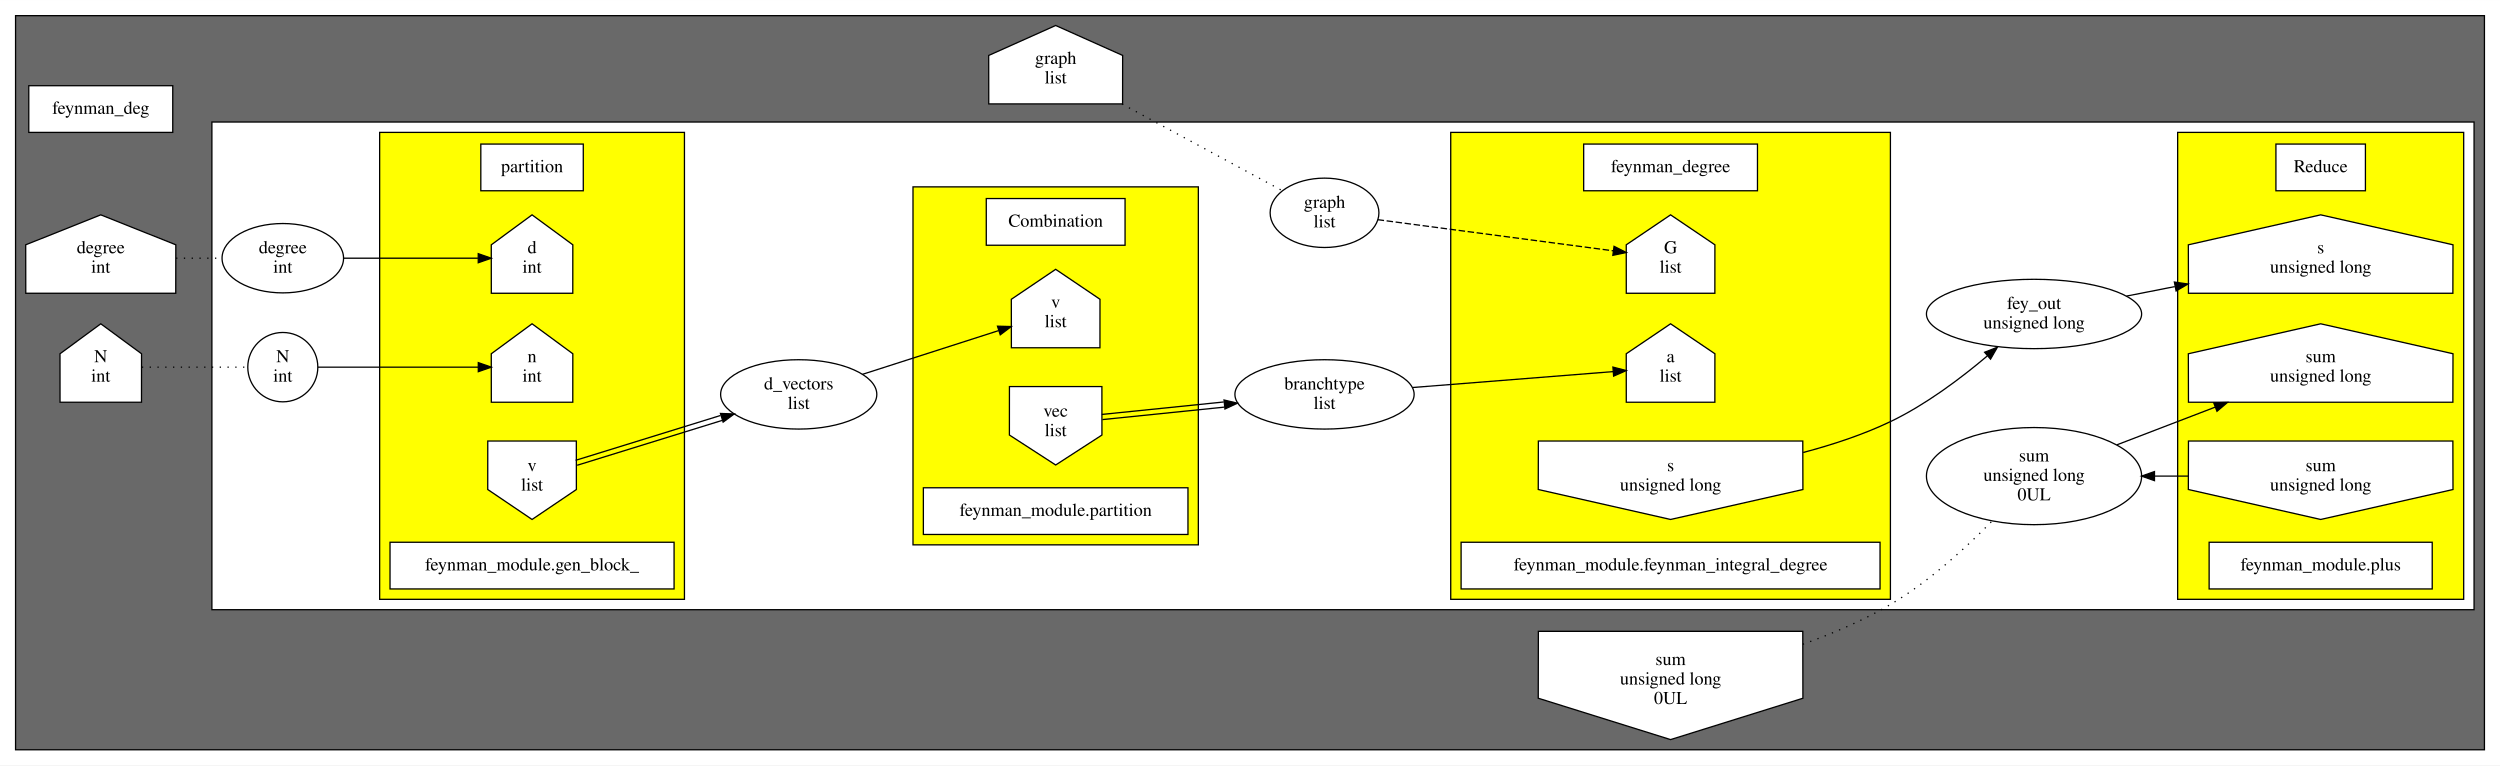
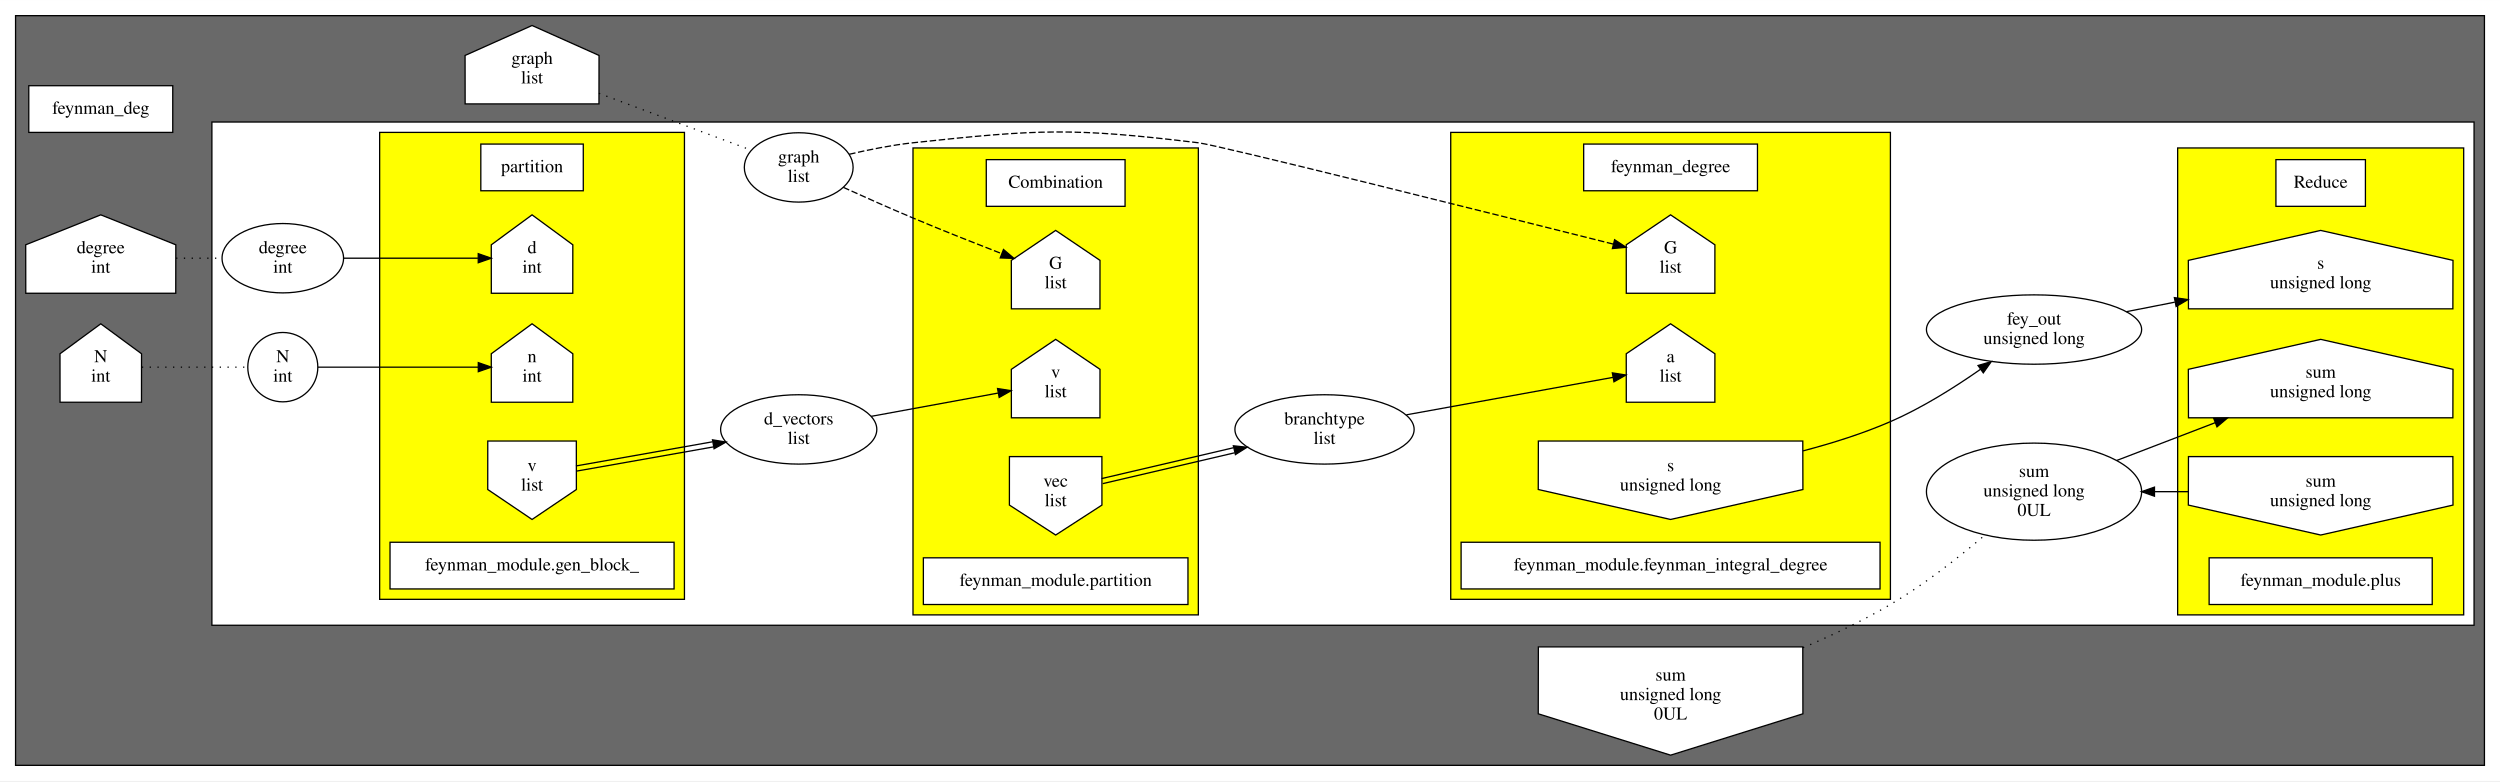
- <svg xmlns="http://www.w3.org/2000/svg" width="1927pt" height="590pt" viewBox="0.00 0.00 1927.50 590.00">
-   <g id="graph0" class="graph" transform="scale(1 1) rotate(0) translate(4 586)">
-     <polygon fill="white" stroke="transparent" points="-4,4 -4,-586 1923.5,-586 1923.5,4 -4,4" />
+ <svg xmlns="http://www.w3.org/2000/svg" width="1927pt" height="602pt" viewBox="0.00 0.00 1927.50 602.00">
+   <g id="graph0" class="graph" transform="scale(1 1) rotate(0) translate(4 598)">
+     <polygon fill="white" stroke="transparent" points="-4,4 -4,-598 1923.5,-598 1923.5,4 -4,4" />
    <g id="clust1" class="cluster">
-       <polygon fill="dimgray" stroke="black" points="8,-8 8,-574 1911.5,-574 1911.5,-8 8,-8" />
+       <polygon fill="dimgray" stroke="black" points="8,-8 8,-586 1911.5,-586 1911.5,-8 8,-8" />
    </g>
    <g id="clust2" class="cluster">
-       <polygon fill="white" stroke="black" points="159.37,-116 159.37,-492 1903.5,-492 1903.5,-116 159.37,-116" />
+       <polygon fill="white" stroke="black" points="159.37,-116 159.37,-504 1903.5,-504 1903.5,-116 159.37,-116" />
    </g>
    <g id="clust3" class="cluster">
      <polygon fill="yellow" stroke="black" points="1674.97,-124 1674.97,-484 1895.5,-484 1895.5,-124 1674.97,-124" />
    </g>
    <g id="clust4" class="cluster">
-       <polygon fill="yellow" stroke="black" points="1114.51,-124 1114.51,-484 1453.51,-484 1453.51,-124 1114.51,-124" />
+       <polygon fill="yellow" stroke="black" points="1114.51,-136 1114.51,-496 1453.51,-496 1453.51,-136 1114.51,-136" />
    </g>
    <g id="clust5" class="cluster">
-       <polygon fill="yellow" stroke="black" points="699.92,-166 699.92,-442 919.92,-442 919.92,-166 699.92,-166" />
+       <polygon fill="yellow" stroke="black" points="699.92,-124 699.92,-484 919.92,-484 919.92,-124 699.92,-124" />
    </g>
    <g id="clust6" class="cluster">
-       <polygon fill="yellow" stroke="black" points="288.71,-124 288.71,-484 523.71,-484 523.71,-124 288.71,-124" />
+       <polygon fill="yellow" stroke="black" points="288.71,-136 288.71,-496 523.71,-496 523.71,-136 288.71,-136" />
    </g>
    <g id="node1" class="node">
-       <polygon fill="white" stroke="black" points="18.19,-484 18.19,-520 129.19,-520 129.19,-484 18.19,-484" />
-       <text text-anchor="middle" x="73.69" y="-498.3" font-family="Times,serif" font-size="14.00">feynman_deg</text>
+       <polygon fill="white" stroke="black" points="18.19,-496 18.19,-532 129.19,-532 129.19,-496 18.19,-496" />
+       <text text-anchor="middle" x="73.69" y="-510.3" font-family="Times,serif" font-size="14.00">feynman_deg</text>
    </g>
    <g id="node2" class="node">
-       <polygon fill="white" stroke="black" points="131.56,-397.33 73.69,-420.43 15.81,-397.33 15.87,-359.96 131.5,-359.96 131.56,-397.33" />
-       <text text-anchor="middle" x="73.69" y="-390.8" font-family="Times,serif" font-size="14.00">degree</text>
-       <text text-anchor="middle" x="73.69" y="-375.8" font-family="Times,serif" font-size="14.00">int</text>
+       <polygon fill="white" stroke="black" points="131.56,-409.33 73.69,-432.43 15.81,-409.33 15.87,-371.96 131.5,-371.96 131.56,-409.33" />
+       <text text-anchor="middle" x="73.69" y="-402.8" font-family="Times,serif" font-size="14.00">degree</text>
+       <text text-anchor="middle" x="73.69" y="-387.8" font-family="Times,serif" font-size="14.00">int</text>
    </g>
    <g id="node6" class="node">
-       <ellipse fill="white" stroke="black" cx="214.04" cy="-387" rx="46.84" ry="26.74" />
-       <text text-anchor="middle" x="214.04" y="-390.8" font-family="Times,serif" font-size="14.00">degree</text>
-       <text text-anchor="middle" x="214.04" y="-375.8" font-family="Times,serif" font-size="14.00">int</text>
-     </g>
-     <g id="edge12" class="edge">
-       <path fill="none" stroke="black" stroke-dasharray="1,5" d="M131.76,-387C143.52,-387 155.76,-387 167.07,-387" />
+       <ellipse fill="white" stroke="black" cx="214.04" cy="-399" rx="46.84" ry="26.74" />
+       <text text-anchor="middle" x="214.04" y="-402.8" font-family="Times,serif" font-size="14.00">degree</text>
+       <text text-anchor="middle" x="214.04" y="-387.8" font-family="Times,serif" font-size="14.00">int</text>
+     </g>
+     <g id="edge13" class="edge">
+       <path fill="none" stroke="black" stroke-dasharray="1,5" d="M131.76,-399C143.52,-399 155.76,-399 167.07,-399" />
    </g>
    <g id="node3" class="node">
-       <polygon fill="white" stroke="black" points="105.12,-313.33 73.69,-336.43 42.26,-313.33 42.29,-275.96 105.09,-275.96 105.12,-313.33" />
-       <text text-anchor="middle" x="73.69" y="-306.8" font-family="Times,serif" font-size="14.00">N</text>
-       <text text-anchor="middle" x="73.69" y="-291.8" font-family="Times,serif" font-size="14.00">int</text>
+       <polygon fill="white" stroke="black" points="105.12,-325.33 73.69,-348.43 42.26,-325.33 42.29,-287.96 105.09,-287.96 105.12,-325.33" />
+       <text text-anchor="middle" x="73.69" y="-318.8" font-family="Times,serif" font-size="14.00">N</text>
+       <text text-anchor="middle" x="73.69" y="-303.8" font-family="Times,serif" font-size="14.00">int</text>
    </g>
    <g id="node7" class="node">
-       <ellipse fill="white" stroke="black" cx="214.04" cy="-303" rx="27" ry="26.74" />
-       <text text-anchor="middle" x="214.04" y="-306.8" font-family="Times,serif" font-size="14.00">N</text>
-       <text text-anchor="middle" x="214.04" y="-291.8" font-family="Times,serif" font-size="14.00">int</text>
-     </g>
-     <g id="edge13" class="edge">
-       <path fill="none" stroke="black" stroke-dasharray="1,5" d="M105.39,-303C129.75,-303 163.45,-303 186.62,-303" />
+       <ellipse fill="white" stroke="black" cx="214.04" cy="-315" rx="27" ry="26.74" />
+       <text text-anchor="middle" x="214.04" y="-318.8" font-family="Times,serif" font-size="14.00">N</text>
+       <text text-anchor="middle" x="214.04" y="-303.8" font-family="Times,serif" font-size="14.00">int</text>
+     </g>
+     <g id="edge14" class="edge">
+       <path fill="none" stroke="black" stroke-dasharray="1,5" d="M105.39,-315C129.75,-315 163.45,-315 186.62,-315" />
    </g>
    <g id="node4" class="node">
-       <polygon fill="white" stroke="black" points="861.55,-543.33 809.92,-566.43 758.28,-543.33 758.33,-505.96 861.51,-505.96 861.55,-543.33" />
-       <text text-anchor="middle" x="809.92" y="-536.8" font-family="Times,serif" font-size="14.00">graph</text>
-       <text text-anchor="middle" x="809.92" y="-521.8" font-family="Times,serif" font-size="14.00">list</text>
+       <polygon fill="white" stroke="black" points="457.85,-555.33 406.21,-578.43 354.57,-555.33 354.62,-517.96 457.8,-517.96 457.85,-555.33" />
+       <text text-anchor="middle" x="406.21" y="-548.8" font-family="Times,serif" font-size="14.00">graph</text>
+       <text text-anchor="middle" x="406.21" y="-533.8" font-family="Times,serif" font-size="14.00">list</text>
    </g>
    <g id="node12" class="node">
-       <ellipse fill="white" stroke="black" cx="1017.21" cy="-422" rx="41.94" ry="26.74" />
-       <text text-anchor="middle" x="1017.21" y="-425.8" font-family="Times,serif" font-size="14.00">graph</text>
-       <text text-anchor="middle" x="1017.21" y="-410.8" font-family="Times,serif" font-size="14.00">list</text>
-     </g>
-     <g id="edge14" class="edge">
-       <path fill="none" stroke="black" stroke-dasharray="1,5" d="M861.14,-505.85C899.72,-484.99 951.8,-456.83 984.71,-439.04" />
+       <ellipse fill="white" stroke="black" cx="611.81" cy="-469" rx="41.94" ry="26.74" />
+       <text text-anchor="middle" x="611.81" y="-472.8" font-family="Times,serif" font-size="14.00">graph</text>
+       <text text-anchor="middle" x="611.81" y="-457.8" font-family="Times,serif" font-size="14.00">list</text>
+     </g>
+     <g id="edge15" class="edge">
+       <path fill="none" stroke="black" stroke-dasharray="1,5" d="M457.8,-526.12C494.31,-512.49 542.7,-494.42 575.2,-482.29" />
    </g>
    <g id="node5" class="node">
      <polygon fill="white" stroke="black" points="1181.99,-47.74 1284.01,-15.85 1386.04,-47.74 1385.94,-99.33 1182.08,-99.33 1181.99,-47.74" />
      <text text-anchor="middle" x="1284.01" y="-73.3" font-family="Times,serif" font-size="14.00">sum</text>
      <text text-anchor="middle" x="1284.01" y="-58.3" font-family="Times,serif" font-size="14.00">unsigned long</text>
      <text text-anchor="middle" x="1284.01" y="-43.3" font-family="Times,serif" font-size="14.00">0UL</text>
    </g>
    <g id="node9" class="node">
      <ellipse fill="white" stroke="black" cx="1564.24" cy="-219" rx="82.96" ry="37.45" />
      <text text-anchor="middle" x="1564.24" y="-230.3" font-family="Times,serif" font-size="14.00">sum</text>
      <text text-anchor="middle" x="1564.24" y="-215.3" font-family="Times,serif" font-size="14.00">unsigned long</text>
      <text text-anchor="middle" x="1564.24" y="-200.3" font-family="Times,serif" font-size="14.00">0UL</text>
    </g>
-     <g id="edge15" class="edge">
-       <path fill="none" stroke="black" stroke-dasharray="1,5" d="M1385.97,-89.35C1408.96,-97.57 1432.72,-107.74 1453.51,-120 1482.91,-137.33 1511.38,-163.38 1531.95,-184.4" />
-     </g>
-     <g id="node28" class="node">
-       <polygon fill="white" stroke="black" points="437.64,-397.33 406.21,-420.43 374.78,-397.33 374.81,-359.96 437.61,-359.96 437.64,-397.33" />
-       <text text-anchor="middle" x="406.21" y="-390.8" font-family="Times,serif" font-size="14.00">d</text>
-       <text text-anchor="middle" x="406.21" y="-375.8" font-family="Times,serif" font-size="14.00">int</text>
-     </g>
-     <g id="edge10" class="edge">
-       <path fill="none" stroke="black" d="M261.08,-387C292.64,-387 334.13,-387 364.49,-387" />
-       <polygon fill="black" stroke="black" points="364.73,-390.5 374.73,-387 364.73,-383.5 364.73,-390.5" />
+     <g id="edge16" class="edge">
+       <path fill="none" stroke="black" stroke-dasharray="1,5" d="M1386.12,-98.66C1408.87,-108.36 1432.49,-119.63 1453.51,-132 1479.28,-147.17 1505.62,-167.85 1526.03,-185.24" />
    </g>
    <g id="node29" class="node">
-       <polygon fill="white" stroke="black" points="437.64,-313.33 406.21,-336.43 374.78,-313.33 374.81,-275.96 437.61,-275.96 437.64,-313.33" />
-       <text text-anchor="middle" x="406.21" y="-306.8" font-family="Times,serif" font-size="14.00">n</text>
-       <text text-anchor="middle" x="406.21" y="-291.8" font-family="Times,serif" font-size="14.00">int</text>
+       <polygon fill="white" stroke="black" points="437.64,-409.33 406.21,-432.43 374.78,-409.33 374.81,-371.96 437.61,-371.96 437.64,-409.33" />
+       <text text-anchor="middle" x="406.21" y="-402.8" font-family="Times,serif" font-size="14.00">d</text>
+       <text text-anchor="middle" x="406.21" y="-387.8" font-family="Times,serif" font-size="14.00">int</text>
    </g>
    <g id="edge11" class="edge">
-       <path fill="none" stroke="black" d="M241.08,-303C272.98,-303 327.35,-303 364.72,-303" />
-       <polygon fill="black" stroke="black" points="364.77,-306.5 374.77,-303 364.77,-299.5 364.77,-306.5" />
+       <path fill="none" stroke="black" d="M261.08,-399C292.64,-399 334.13,-399 364.49,-399" />
+       <polygon fill="black" stroke="black" points="364.73,-402.5 374.73,-399 364.73,-395.5 364.73,-402.5" />
+     </g>
+     <g id="node30" class="node">
+       <polygon fill="white" stroke="black" points="437.64,-325.33 406.21,-348.43 374.78,-325.33 374.81,-287.96 437.61,-287.96 437.64,-325.33" />
+       <text text-anchor="middle" x="406.21" y="-318.8" font-family="Times,serif" font-size="14.00">n</text>
+       <text text-anchor="middle" x="406.21" y="-303.8" font-family="Times,serif" font-size="14.00">int</text>
+     </g>
+     <g id="edge12" class="edge">
+       <path fill="none" stroke="black" d="M241.08,-315C272.98,-315 327.35,-315 364.72,-315" />
+       <polygon fill="black" stroke="black" points="364.77,-318.5 374.77,-315 364.77,-311.5 364.77,-318.5" />
    </g>
    <g id="node8" class="node">
-       <ellipse fill="white" stroke="black" cx="1017.21" cy="-282" rx="69.09" ry="26.74" />
-       <text text-anchor="middle" x="1017.21" y="-285.8" font-family="Times,serif" font-size="14.00">branchtype</text>
-       <text text-anchor="middle" x="1017.21" y="-270.8" font-family="Times,serif" font-size="14.00">list</text>
+       <ellipse fill="white" stroke="black" cx="1017.21" cy="-267" rx="69.09" ry="26.74" />
+       <text text-anchor="middle" x="1017.21" y="-270.8" font-family="Times,serif" font-size="14.00">branchtype</text>
+       <text text-anchor="middle" x="1017.21" y="-255.8" font-family="Times,serif" font-size="14.00">list</text>
    </g>
    <g id="node19" class="node">
-       <polygon fill="white" stroke="black" points="1318.19,-313.33 1284.01,-336.43 1249.84,-313.33 1249.87,-275.96 1318.15,-275.96 1318.19,-313.33" />
-       <text text-anchor="middle" x="1284.01" y="-306.8" font-family="Times,serif" font-size="14.00">a</text>
-       <text text-anchor="middle" x="1284.01" y="-291.8" font-family="Times,serif" font-size="14.00">list</text>
+       <polygon fill="white" stroke="black" points="1318.19,-325.33 1284.01,-348.43 1249.84,-325.33 1249.87,-287.96 1318.15,-287.96 1318.19,-325.33" />
+       <text text-anchor="middle" x="1284.01" y="-318.8" font-family="Times,serif" font-size="14.00">a</text>
+       <text text-anchor="middle" x="1284.01" y="-303.8" font-family="Times,serif" font-size="14.00">list</text>
    </g>
    <g id="edge5" class="edge">
-       <path fill="none" stroke="black" d="M1085.38,-287.33C1133.83,-291.17 1197.81,-296.24 1239.67,-299.56" />
-       <polygon fill="black" stroke="black" points="1239.56,-303.06 1249.81,-300.37 1240.11,-296.09 1239.56,-303.06" />
+       <path fill="none" stroke="black" d="M1080.3,-278.25C1129.26,-287.13 1196.3,-299.28 1239.64,-307.14" />
+       <polygon fill="black" stroke="black" points="1239.12,-310.6 1249.58,-308.94 1240.37,-303.71 1239.12,-310.6" />
    </g>
    <g id="node15" class="node">
      <polygon fill="white" stroke="black" points="1887.26,-313.33 1785.24,-336.43 1683.21,-313.33 1683.31,-275.96 1887.16,-275.96 1887.26,-313.33" />
      <text text-anchor="middle" x="1785.24" y="-306.8" font-family="Times,serif" font-size="14.00">sum</text>
      <text text-anchor="middle" x="1785.24" y="-291.8" font-family="Times,serif" font-size="14.00">unsigned long</text>
    </g>
    <g id="edge2" class="edge">
      <path fill="none" stroke="black" d="M1628,-243.07C1651.64,-252.14 1678.87,-262.59 1703.91,-272.19" />
      <polygon fill="black" stroke="black" points="1702.79,-275.51 1713.38,-275.82 1705.3,-268.97 1702.79,-275.51" />
    </g>
    <g id="node10" class="node">
      <ellipse fill="white" stroke="black" cx="1564.24" cy="-344" rx="82.96" ry="26.74" />
      <text text-anchor="middle" x="1564.24" y="-347.8" font-family="Times,serif" font-size="14.00">fey_out</text>
      <text text-anchor="middle" x="1564.24" y="-332.8" font-family="Times,serif" font-size="14.00">unsigned long</text>
    </g>
    <g id="node14" class="node">
      <polygon fill="white" stroke="black" points="1887.26,-397.33 1785.24,-420.43 1683.21,-397.33 1683.31,-359.96 1887.16,-359.96 1887.26,-397.33" />
      <text text-anchor="middle" x="1785.24" y="-390.8" font-family="Times,serif" font-size="14.00">s</text>
      <text text-anchor="middle" x="1785.24" y="-375.8" font-family="Times,serif" font-size="14.00">unsigned long</text>
    </g>
    <g id="edge3" class="edge">
      <path fill="none" stroke="black" d="M1635.44,-357.78C1647.38,-360.13 1660.05,-362.61 1672.75,-365.11" />
      <polygon fill="black" stroke="black" points="1672.44,-368.62 1682.93,-367.11 1673.79,-361.75 1672.44,-368.62" />
    </g>
    <g id="node11" class="node">
-       <ellipse fill="white" stroke="black" cx="611.81" cy="-282" rx="60.21" ry="26.74" />
-       <text text-anchor="middle" x="611.81" y="-285.8" font-family="Times,serif" font-size="14.00">d_vectors</text>
-       <text text-anchor="middle" x="611.81" y="-270.8" font-family="Times,serif" font-size="14.00">list</text>
+       <ellipse fill="white" stroke="black" cx="611.81" cy="-267" rx="60.21" ry="26.74" />
+       <text text-anchor="middle" x="611.81" y="-270.8" font-family="Times,serif" font-size="14.00">d_vectors</text>
+       <text text-anchor="middle" x="611.81" y="-255.8" font-family="Times,serif" font-size="14.00">list</text>
    </g>
    <g id="node24" class="node">
-       <polygon fill="white" stroke="black" points="844.09,-355.33 809.92,-378.43 775.74,-355.33 775.78,-317.96 844.06,-317.96 844.09,-355.33" />
-       <text text-anchor="middle" x="809.92" y="-348.8" font-family="Times,serif" font-size="14.00">v</text>
-       <text text-anchor="middle" x="809.92" y="-333.8" font-family="Times,serif" font-size="14.00">list</text>
+       <polygon fill="white" stroke="black" points="844.09,-313.33 809.92,-336.43 775.74,-313.33 775.78,-275.96 844.06,-275.96 844.09,-313.33" />
+       <text text-anchor="middle" x="809.92" y="-306.8" font-family="Times,serif" font-size="14.00">v</text>
+       <text text-anchor="middle" x="809.92" y="-291.8" font-family="Times,serif" font-size="14.00">list</text>
+     </g>
+     <g id="edge9" class="edge">
+       <path fill="none" stroke="black" d="M667.7,-277.08C698.58,-282.74 736.6,-289.72 765.41,-295.01" />
+       <polygon fill="black" stroke="black" points="765.1,-298.52 775.57,-296.88 766.37,-291.63 765.1,-298.52" />
+     </g>
+     <g id="node20" class="node">
+       <polygon fill="white" stroke="black" points="1318.19,-409.33 1284.01,-432.43 1249.84,-409.33 1249.87,-371.96 1318.15,-371.96 1318.19,-409.33" />
+       <text text-anchor="middle" x="1284.01" y="-402.8" font-family="Times,serif" font-size="14.00">G</text>
+       <text text-anchor="middle" x="1284.01" y="-387.8" font-family="Times,serif" font-size="14.00">list</text>
+     </g>
+     <g id="edge6" class="edge">
+       <path fill="none" stroke="black" stroke-dasharray="5,2" d="M650.68,-479.11C665.87,-482.68 683.61,-486.24 699.92,-488 797.13,-498.48 822.85,-499.72 919.92,-488 935.97,-486.06 1147.05,-433.21 1239.8,-409.89" />
+       <polygon fill="black" stroke="black" points="1240.87,-413.23 1249.72,-407.39 1239.16,-406.44 1240.87,-413.23" />
+     </g>
+     <g id="node25" class="node">
+       <polygon fill="white" stroke="black" points="844.09,-397.33 809.92,-420.43 775.74,-397.33 775.78,-359.96 844.06,-359.96 844.09,-397.33" />
+       <text text-anchor="middle" x="809.92" y="-390.8" font-family="Times,serif" font-size="14.00">G</text>
+       <text text-anchor="middle" x="809.92" y="-375.8" font-family="Times,serif" font-size="14.00">list</text>
    </g>
    <g id="edge8" class="edge">
-       <path fill="none" stroke="black" d="M661.04,-297.49C693.17,-307.82 735.03,-321.26 766,-331.21" />
-       <polygon fill="black" stroke="black" points="765.06,-334.59 775.65,-334.31 767.2,-327.92 765.06,-334.59" />
-     </g>
-     <g id="node20" class="node">
-       <polygon fill="white" stroke="black" points="1318.19,-397.33 1284.01,-420.43 1249.84,-397.33 1249.87,-359.96 1318.15,-359.96 1318.19,-397.33" />
-       <text text-anchor="middle" x="1284.01" y="-390.8" font-family="Times,serif" font-size="14.00">G</text>
-       <text text-anchor="middle" x="1284.01" y="-375.8" font-family="Times,serif" font-size="14.00">list</text>
-     </g>
-     <g id="edge6" class="edge">
-       <path fill="none" stroke="black" stroke-dasharray="5,2" d="M1058.14,-416.72C1107.07,-410.25 1189.66,-399.34 1239.97,-392.69" />
-       <polygon fill="black" stroke="black" points="1240.43,-396.16 1249.89,-391.38 1239.51,-389.22 1240.43,-396.16" />
+       <path fill="none" stroke="black" stroke-dasharray="5,2" d="M646.16,-453.64C662.32,-446.31 682.05,-437.52 699.92,-430 722.42,-420.53 747.77,-410.49 768.36,-402.5" />
+       <polygon fill="black" stroke="black" points="769.69,-405.73 777.76,-398.86 767.17,-399.21 769.69,-405.73" />
    </g>
    <g id="node13" class="node">
      <polygon fill="white" stroke="black" points="1750.74,-439 1750.74,-475 1819.74,-475 1819.74,-439 1750.74,-439" />
      <text text-anchor="middle" x="1785.24" y="-453.3" font-family="Times,serif" font-size="14.00">Reduce</text>
    </g>
    <g id="node16" class="node">
      <polygon fill="white" stroke="black" points="1683.21,-208.67 1785.24,-185.57 1887.26,-208.67 1887.16,-246.04 1683.31,-246.04 1683.21,-208.67" />
      <text text-anchor="middle" x="1785.24" y="-222.8" font-family="Times,serif" font-size="14.00">sum</text>
      <text text-anchor="middle" x="1785.24" y="-207.8" font-family="Times,serif" font-size="14.00">unsigned long</text>
    </g>
    <g id="edge1" class="edge">
      <path fill="none" stroke="black" d="M1683.23,-219C1674.53,-219 1665.76,-219 1657.14,-219" />
      <polygon fill="black" stroke="black" points="1657.1,-215.5 1647.1,-219 1657.1,-222.5 1657.1,-215.5" />
    </g>
    <g id="node17" class="node">
      <polygon fill="white" stroke="black" points="1871.24,-168 1699.24,-168 1699.24,-132 1871.24,-132 1871.24,-168" />
      <text text-anchor="middle" x="1785.24" y="-146.3" font-family="Times,serif" font-size="14.00">feynman_module.plus</text>
    </g>
    <g id="node18" class="node">
-       <polygon fill="white" stroke="black" points="1217.01,-439 1217.01,-475 1351.01,-475 1351.01,-439 1217.01,-439" />
-       <text text-anchor="middle" x="1284.01" y="-453.3" font-family="Times,serif" font-size="14.00">feynman_degree</text>
+       <polygon fill="white" stroke="black" points="1217.01,-451 1217.01,-487 1351.01,-487 1351.01,-451 1217.01,-451" />
+       <text text-anchor="middle" x="1284.01" y="-465.3" font-family="Times,serif" font-size="14.00">feynman_degree</text>
    </g>
    <g id="node21" class="node">
-       <polygon fill="white" stroke="black" points="1181.99,-208.67 1284.01,-185.57 1386.04,-208.67 1385.94,-246.04 1182.08,-246.04 1181.99,-208.67" />
-       <text text-anchor="middle" x="1284.01" y="-222.8" font-family="Times,serif" font-size="14.00">s</text>
-       <text text-anchor="middle" x="1284.01" y="-207.8" font-family="Times,serif" font-size="14.00">unsigned long</text>
+       <polygon fill="white" stroke="black" points="1181.99,-220.67 1284.01,-197.57 1386.04,-220.67 1385.94,-258.04 1182.08,-258.04 1181.99,-220.67" />
+       <text text-anchor="middle" x="1284.01" y="-234.8" font-family="Times,serif" font-size="14.00">s</text>
+       <text text-anchor="middle" x="1284.01" y="-219.8" font-family="Times,serif" font-size="14.00">unsigned long</text>
    </g>
    <g id="edge4" class="edge">
-       <path fill="none" stroke="black" d="M1386.23,-237.2C1408.98,-243.2 1432.57,-250.99 1453.51,-261 1480.72,-274.01 1507.78,-294.37 1528.22,-311.67" />
-       <polygon fill="black" stroke="black" points="1526.13,-314.49 1535.99,-318.37 1530.7,-309.19 1526.13,-314.49" />
+       <path fill="none" stroke="black" d="M1386.16,-250.45C1408.79,-256.38 1432.35,-263.82 1453.51,-273 1477.92,-283.59 1502.99,-299.37 1522.99,-313.37" />
+       <polygon fill="black" stroke="black" points="1521.06,-316.29 1531.24,-319.24 1525.12,-310.59 1521.06,-316.29" />
    </g>
    <g id="node22" class="node">
-       <polygon fill="white" stroke="black" points="1445.51,-168 1122.51,-168 1122.51,-132 1445.51,-132 1445.51,-168" />
-       <text text-anchor="middle" x="1284.01" y="-146.3" font-family="Times,serif" font-size="14.00">feynman_module.feynman_integral_degree</text>
+       <polygon fill="white" stroke="black" points="1445.51,-180 1122.51,-180 1122.51,-144 1445.51,-144 1445.51,-180" />
+       <text text-anchor="middle" x="1284.01" y="-158.3" font-family="Times,serif" font-size="14.00">feynman_module.feynman_integral_degree</text>
    </g>
    <g id="node23" class="node">
-       <polygon fill="white" stroke="black" points="756.42,-397 756.42,-433 863.42,-433 863.42,-397 756.42,-397" />
-       <text text-anchor="middle" x="809.92" y="-411.3" font-family="Times,serif" font-size="14.00">Combination</text>
-     </g>
-     <g id="node25" class="node">
-       <polygon fill="white" stroke="black" points="774.25,-250.67 809.92,-227.57 845.59,-250.67 845.56,-288.04 774.28,-288.04 774.25,-250.67" />
-       <text text-anchor="middle" x="809.92" y="-264.8" font-family="Times,serif" font-size="14.00">vec</text>
-       <text text-anchor="middle" x="809.92" y="-249.8" font-family="Times,serif" font-size="14.00">list</text>
+       <polygon fill="white" stroke="black" points="756.42,-439 756.42,-475 863.42,-475 863.42,-439 756.42,-439" />
+       <text text-anchor="middle" x="809.92" y="-453.3" font-family="Times,serif" font-size="14.00">Combination</text>
+     </g>
+     <g id="node26" class="node">
+       <polygon fill="white" stroke="black" points="774.25,-208.67 809.92,-185.57 845.59,-208.67 845.56,-246.04 774.28,-246.04 774.25,-208.67" />
+       <text text-anchor="middle" x="809.92" y="-222.8" font-family="Times,serif" font-size="14.00">vec</text>
+       <text text-anchor="middle" x="809.92" y="-207.8" font-family="Times,serif" font-size="14.00">list</text>
    </g>
    <g id="edge7" class="edge">
-       <path fill="none" stroke="black" d="M845.95,-262.57C871.65,-265.2 907.62,-268.88 939.9,-272.18" />
-       <path fill="none" stroke="transparent" d="M845.74,-264.56C871.45,-267.19 907.42,-270.87 939.7,-274.17" />
-       <path fill="none" stroke="black" d="M845.54,-266.55C871.24,-269.18 907.22,-272.86 939.5,-276.16" />
-       <polygon fill="black" stroke="black" points="939.73,-277.69 950.03,-275.23 940.44,-270.73 939.73,-277.69" />
-     </g>
-     <g id="node26" class="node">
-       <polygon fill="white" stroke="black" points="911.92,-210 707.92,-210 707.92,-174 911.92,-174 911.92,-210" />
-       <text text-anchor="middle" x="809.92" y="-188.3" font-family="Times,serif" font-size="14.00">feynman_module.partition</text>
+       <path fill="none" stroke="black" d="M846.2,-225.2C874,-231.69 913.81,-241 947.97,-248.99" />
+       <path fill="none" stroke="transparent" d="M845.74,-227.14C873.54,-233.64 913.36,-242.95 947.52,-250.94" />
+       <path fill="none" stroke="black" d="M845.29,-229.09C873.09,-235.59 912.9,-244.9 947.06,-252.89" />
+       <polygon fill="black" stroke="black" points="946.92,-254.39 957.45,-253.26 948.51,-247.58 946.92,-254.39" />
    </g>
    <g id="node27" class="node">
-       <polygon fill="white" stroke="black" points="366.71,-439 366.71,-475 445.71,-475 445.71,-439 366.71,-439" />
-       <text text-anchor="middle" x="406.21" y="-453.3" font-family="Times,serif" font-size="14.00">partition</text>
-     </g>
-     <g id="node30" class="node">
-       <polygon fill="white" stroke="black" points="372.04,-208.67 406.21,-185.57 440.39,-208.67 440.35,-246.04 372.07,-246.04 372.04,-208.67" />
-       <text text-anchor="middle" x="406.21" y="-222.8" font-family="Times,serif" font-size="14.00">v</text>
-       <text text-anchor="middle" x="406.21" y="-207.8" font-family="Times,serif" font-size="14.00">list</text>
-     </g>
-     <g id="edge9" class="edge">
-       <path fill="none" stroke="black" d="M440.97,-227.35C471.15,-236.69 516.39,-250.69 552.68,-261.92" />
-       <path fill="none" stroke="transparent" d="M440.38,-229.26C470.55,-238.6 515.8,-252.6 552.09,-263.83" />
-       <path fill="none" stroke="black" d="M439.78,-231.17C469.96,-240.51 515.21,-254.51 551.49,-265.74" />
-       <polygon fill="black" stroke="black" points="551.48,-267.3 562.06,-266.92 553.54,-260.62 551.48,-267.3" />
+       <polygon fill="white" stroke="black" points="911.92,-168 707.92,-168 707.92,-132 911.92,-132 911.92,-168" />
+       <text text-anchor="middle" x="809.92" y="-146.3" font-family="Times,serif" font-size="14.00">feynman_module.partition</text>
+     </g>
+     <g id="node28" class="node">
+       <polygon fill="white" stroke="black" points="366.71,-451 366.71,-487 445.71,-487 445.71,-451 366.71,-451" />
+       <text text-anchor="middle" x="406.21" y="-465.3" font-family="Times,serif" font-size="14.00">partition</text>
    </g>
    <g id="node31" class="node">
-       <polygon fill="white" stroke="black" points="515.71,-168 296.71,-168 296.71,-132 515.71,-132 515.71,-168" />
-       <text text-anchor="middle" x="406.21" y="-146.3" font-family="Times,serif" font-size="14.00">feynman_module.gen_block_</text>
+       <polygon fill="white" stroke="black" points="372.04,-220.67 406.21,-197.57 440.39,-220.67 440.35,-258.04 372.07,-258.04 372.04,-220.67" />
+       <text text-anchor="middle" x="406.21" y="-234.8" font-family="Times,serif" font-size="14.00">v</text>
+       <text text-anchor="middle" x="406.21" y="-219.8" font-family="Times,serif" font-size="14.00">list</text>
+     </g>
+     <g id="edge10" class="edge">
+       <path fill="none" stroke="black" d="M440.72,-234.89C469.13,-239.92 510.89,-247.3 545.96,-253.5" />
+       <path fill="none" stroke="transparent" d="M440.38,-236.86C468.78,-241.89 510.54,-249.27 545.61,-255.47" />
+       <path fill="none" stroke="black" d="M440.03,-238.83C468.44,-243.86 510.19,-251.24 545.26,-257.44" />
+       <polygon fill="black" stroke="black" points="545.33,-258.98 555.78,-257.27 546.55,-252.08 545.33,-258.98" />
+     </g>
+     <g id="node32" class="node">
+       <polygon fill="white" stroke="black" points="515.71,-180 296.71,-180 296.71,-144 515.71,-144 515.71,-180" />
+       <text text-anchor="middle" x="406.21" y="-158.3" font-family="Times,serif" font-size="14.00">feynman_module.gen_block_</text>
    </g>
  </g>
</svg>
